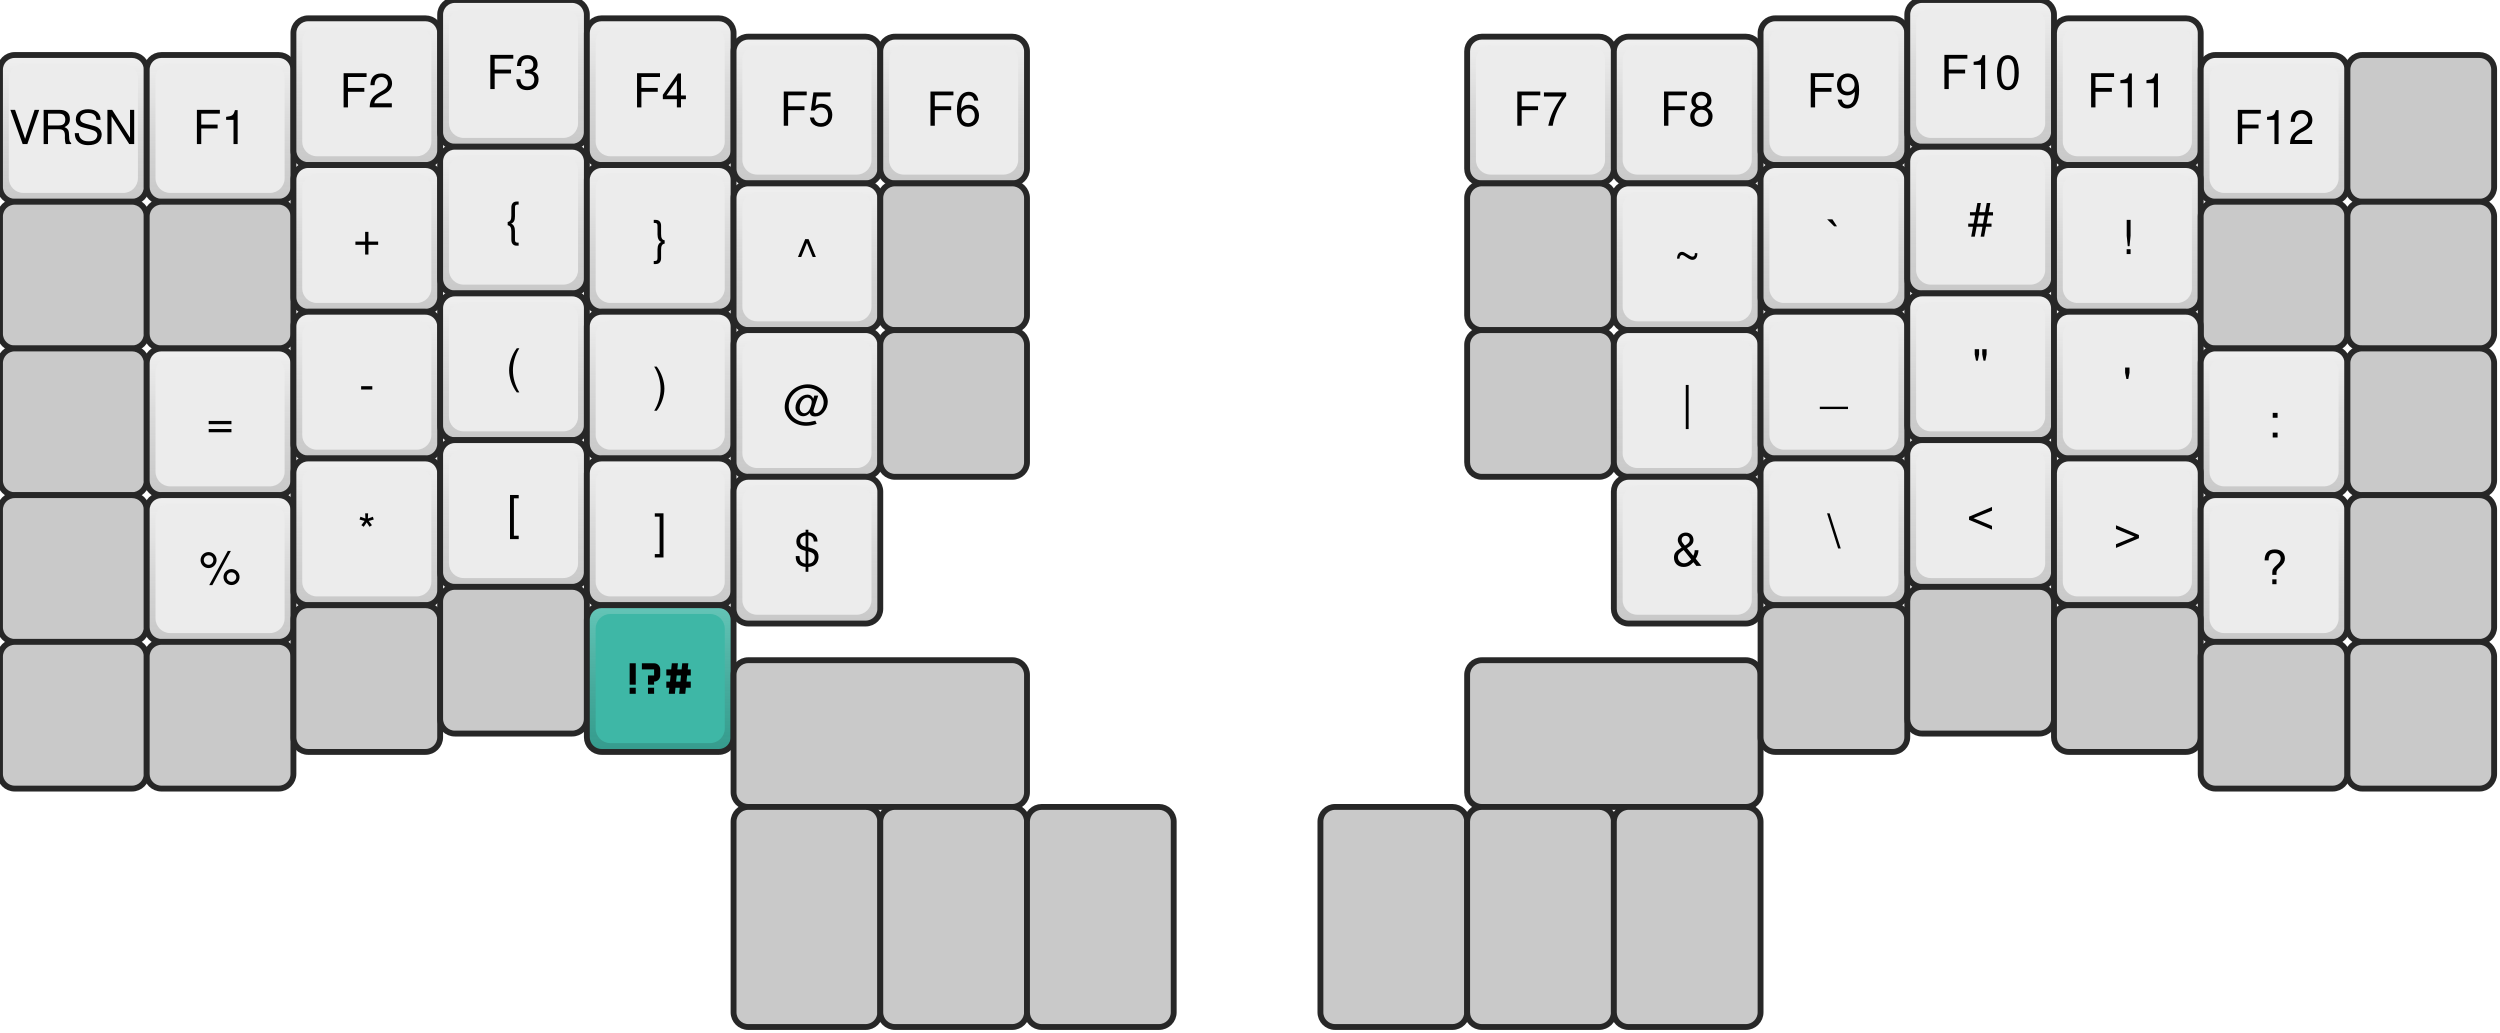
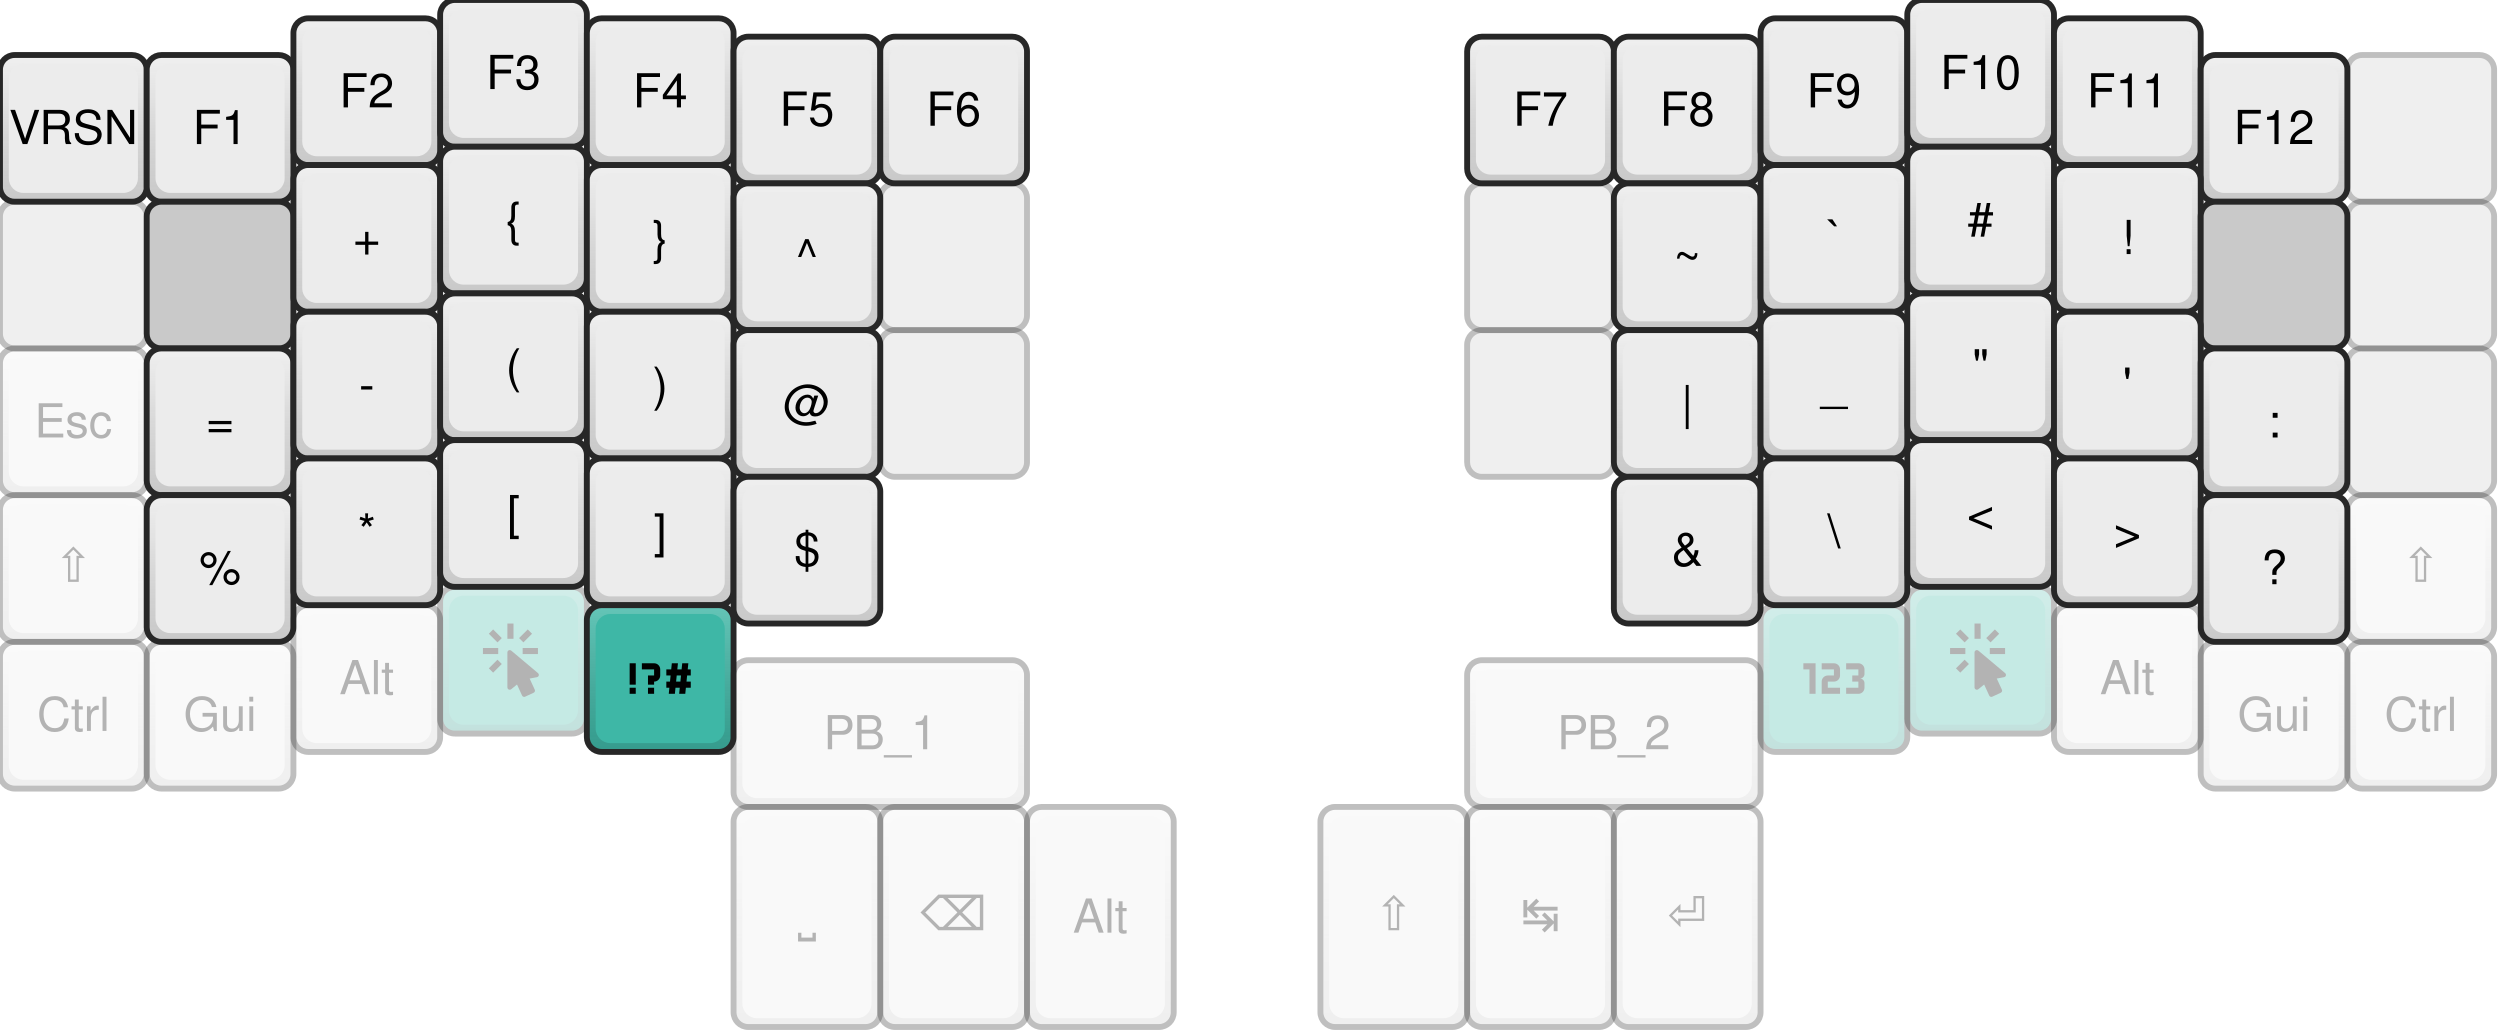
<svg xmlns="http://www.w3.org/2000/svg" width="852" height="352.0">
  <defs>
    <linearGradient id="keycap-border" x1="0%" y1="0%" x2="0%" y2="100%">
      <stop offset="0%" stop-color="rgba(255,255,255,0.2)" />
      <stop offset="100%" stop-color="rgba(0,0,0,0.15)" />
    </linearGradient>
  </defs>
-   <g transform="translate(0, 18.75)">
+   <g transform="translate(0, 18.75)" opacity="1">
    <rect rx="5" fill="#ececec" width="50" height="50" />
    <rect rx="5" stroke-width="2" stroke="#272727" fill="url(#keycap-border)" width="50" height="50" />
    <rect style="fill:#ececec;stroke-width:2" rx="5" x="3" y="3" width="44" height="44" />
    <text style="font-size:16px;color:#272727;font-family:'Helvetica', 'Arial', sans-serif;text-anchor:middle;dominant-baseline:middle" x="25.0" y="25.0">VRSN</text>
  </g>
-   <g transform="translate(50, 18.75)">
+   <g transform="translate(50, 18.75)" opacity="1">
    <rect rx="5" fill="#ececec" width="50" height="50" />
    <rect rx="5" stroke-width="2" stroke="#272727" fill="url(#keycap-border)" width="50" height="50" />
    <rect style="fill:#ececec;stroke-width:2" rx="5" x="3" y="3" width="44" height="44" />
    <text style="font-size:16px;color:#272727;font-family:'Helvetica', 'Arial', sans-serif;text-anchor:middle;dominant-baseline:middle" x="25.0" y="25.0">F1</text>
  </g>
-   <g transform="translate(100, 6.25)">
+   <g transform="translate(100, 6.25)" opacity="1">
    <rect rx="5" fill="#ececec" width="50" height="50" />
    <rect rx="5" stroke-width="2" stroke="#272727" fill="url(#keycap-border)" width="50" height="50" />
    <rect style="fill:#ececec;stroke-width:2" rx="5" x="3" y="3" width="44" height="44" />
    <text style="font-size:16px;color:#272727;font-family:'Helvetica', 'Arial', sans-serif;text-anchor:middle;dominant-baseline:middle" x="25.0" y="25.0">F2</text>
  </g>
-   <g transform="translate(150, 0)">
+   <g transform="translate(150, 0)" opacity="1">
    <rect rx="5" fill="#ececec" width="50" height="50" />
    <rect rx="5" stroke-width="2" stroke="#272727" fill="url(#keycap-border)" width="50" height="50" />
    <rect style="fill:#ececec;stroke-width:2" rx="5" x="3" y="3" width="44" height="44" />
    <text style="font-size:16px;color:#272727;font-family:'Helvetica', 'Arial', sans-serif;text-anchor:middle;dominant-baseline:middle" x="25.0" y="25.0">F3</text>
  </g>
-   <g transform="translate(200, 6.25)">
+   <g transform="translate(200, 6.25)" opacity="1">
    <rect rx="5" fill="#ececec" width="50" height="50" />
    <rect rx="5" stroke-width="2" stroke="#272727" fill="url(#keycap-border)" width="50" height="50" />
    <rect style="fill:#ececec;stroke-width:2" rx="5" x="3" y="3" width="44" height="44" />
    <text style="font-size:16px;color:#272727;font-family:'Helvetica', 'Arial', sans-serif;text-anchor:middle;dominant-baseline:middle" x="25.0" y="25.0">F4</text>
  </g>
-   <g transform="translate(250, 12.5)">
+   <g transform="translate(250, 12.5)" opacity="1">
    <rect rx="5" fill="#ececec" width="50" height="50" />
    <rect rx="5" stroke-width="2" stroke="#272727" fill="url(#keycap-border)" width="50" height="50" />
    <rect style="fill:#ececec;stroke-width:2" rx="5" x="3" y="3" width="44" height="44" />
    <text style="font-size:16px;color:#272727;font-family:'Helvetica', 'Arial', sans-serif;text-anchor:middle;dominant-baseline:middle" x="25.0" y="25.0">F5</text>
  </g>
-   <g transform="translate(300, 12.5)">
+   <g transform="translate(300, 12.5)" opacity="1">
    <rect rx="5" fill="#ececec" width="50" height="50" />
    <rect rx="5" stroke-width="2" stroke="#272727" fill="url(#keycap-border)" width="50" height="50" />
    <rect style="fill:#ececec;stroke-width:2" rx="5" x="3" y="3" width="44" height="44" />
    <text style="font-size:16px;color:#272727;font-family:'Helvetica', 'Arial', sans-serif;text-anchor:middle;dominant-baseline:middle" x="25.0" y="25.0">F6</text>
  </g>
-   <g transform="translate(500, 12.5)">
+   <g transform="translate(500, 12.5)" opacity="1">
    <rect rx="5" fill="#ececec" width="50" height="50" />
    <rect rx="5" stroke-width="2" stroke="#272727" fill="url(#keycap-border)" width="50" height="50" />
    <rect style="fill:#ececec;stroke-width:2" rx="5" x="3" y="3" width="44" height="44" />
    <text style="font-size:16px;color:#272727;font-family:'Helvetica', 'Arial', sans-serif;text-anchor:middle;dominant-baseline:middle" x="25.0" y="25.0">F7</text>
  </g>
-   <g transform="translate(550, 12.5)">
+   <g transform="translate(550, 12.5)" opacity="1">
    <rect rx="5" fill="#ececec" width="50" height="50" />
    <rect rx="5" stroke-width="2" stroke="#272727" fill="url(#keycap-border)" width="50" height="50" />
    <rect style="fill:#ececec;stroke-width:2" rx="5" x="3" y="3" width="44" height="44" />
    <text style="font-size:16px;color:#272727;font-family:'Helvetica', 'Arial', sans-serif;text-anchor:middle;dominant-baseline:middle" x="25.0" y="25.0">F8</text>
  </g>
-   <g transform="translate(600, 6.25)">
+   <g transform="translate(600, 6.25)" opacity="1">
    <rect rx="5" fill="#ececec" width="50" height="50" />
    <rect rx="5" stroke-width="2" stroke="#272727" fill="url(#keycap-border)" width="50" height="50" />
    <rect style="fill:#ececec;stroke-width:2" rx="5" x="3" y="3" width="44" height="44" />
    <text style="font-size:16px;color:#272727;font-family:'Helvetica', 'Arial', sans-serif;text-anchor:middle;dominant-baseline:middle" x="25.0" y="25.0">F9</text>
  </g>
-   <g transform="translate(650, 0)">
+   <g transform="translate(650, 0)" opacity="1">
    <rect rx="5" fill="#ececec" width="50" height="50" />
    <rect rx="5" stroke-width="2" stroke="#272727" fill="url(#keycap-border)" width="50" height="50" />
    <rect style="fill:#ececec;stroke-width:2" rx="5" x="3" y="3" width="44" height="44" />
    <text style="font-size:16px;color:#272727;font-family:'Helvetica', 'Arial', sans-serif;text-anchor:middle;dominant-baseline:middle" x="25.0" y="25.0">F10</text>
  </g>
-   <g transform="translate(700, 6.25)">
+   <g transform="translate(700, 6.25)" opacity="1">
    <rect rx="5" fill="#ececec" width="50" height="50" />
    <rect rx="5" stroke-width="2" stroke="#272727" fill="url(#keycap-border)" width="50" height="50" />
    <rect style="fill:#ececec;stroke-width:2" rx="5" x="3" y="3" width="44" height="44" />
    <text style="font-size:16px;color:#272727;font-family:'Helvetica', 'Arial', sans-serif;text-anchor:middle;dominant-baseline:middle" x="25.0" y="25.0">F11</text>
  </g>
-   <g transform="translate(750, 18.75)">
+   <g transform="translate(750, 18.75)" opacity="1">
    <rect rx="5" fill="#ececec" width="50" height="50" />
    <rect rx="5" stroke-width="2" stroke="#272727" fill="url(#keycap-border)" width="50" height="50" />
    <rect style="fill:#ececec;stroke-width:2" rx="5" x="3" y="3" width="44" height="44" />
    <text style="font-size:16px;color:#272727;font-family:'Helvetica', 'Arial', sans-serif;text-anchor:middle;dominant-baseline:middle" x="25.0" y="25.0">F12</text>
  </g>
-   <g transform="translate(800, 18.75)">
-     <rect fill="#ececec" rx="5" width="50" height="50" />
-     <rect stroke-width="2" stroke="#272727" fill="rgba(0,0,0,0.15)" rx="5" width="50" height="50" />
-   </g>
-   <g transform="translate(0, 68.75)">
-     <rect fill="#ececec" rx="5" width="50" height="50" />
-     <rect stroke-width="2" stroke="#272727" fill="rgba(0,0,0,0.15)" rx="5" width="50" height="50" />
-   </g>
-   <g transform="translate(50, 68.75)">
-     <rect fill="#ececec" rx="5" width="50" height="50" />
-     <rect stroke-width="2" stroke="#272727" fill="rgba(0,0,0,0.15)" rx="5" width="50" height="50" />
-   </g>
-   <g transform="translate(100, 56.25)">
+   <g transform="translate(800, 18.75)" opacity="0.3">
+     <rect fill="#ececec" rx="5" width="50" height="50" />
+     <rect stroke-width="2" stroke="#272727" fill="rgba(0,0,0,0.15)" rx="5" width="50" height="50" />
+   </g>
+   <g transform="translate(0, 68.75)" opacity="0.3">
+     <rect fill="#ececec" rx="5" width="50" height="50" />
+     <rect stroke-width="2" stroke="#272727" fill="rgba(0,0,0,0.15)" rx="5" width="50" height="50" />
+   </g>
+   <g transform="translate(50, 68.75)" opacity="1">
+     <rect fill="#ececec" rx="5" width="50" height="50" />
+     <rect stroke-width="2" stroke="#272727" fill="rgba(0,0,0,0.15)" rx="5" width="50" height="50" />
+   </g>
+   <g transform="translate(100, 56.25)" opacity="1">
    <rect rx="5" fill="#ececec" width="50" height="50" />
    <rect rx="5" stroke-width="2" stroke="#272727" fill="url(#keycap-border)" width="50" height="50" />
    <rect style="fill:#ececec;stroke-width:2" rx="5" x="3" y="3" width="44" height="44" />
    <text style="font-size:16px;color:#272727;font-family:'Helvetica', 'Arial', sans-serif;text-anchor:middle;dominant-baseline:middle" x="25.0" y="25.0">+</text>
  </g>
-   <g transform="translate(150, 50)">
+   <g transform="translate(150, 50)" opacity="1">
    <rect rx="5" fill="#ececec" width="50" height="50" />
    <rect rx="5" stroke-width="2" stroke="#272727" fill="url(#keycap-border)" width="50" height="50" />
    <rect style="fill:#ececec;stroke-width:2" rx="5" x="3" y="3" width="44" height="44" />
    <text style="font-size:16px;color:#272727;font-family:'Helvetica', 'Arial', sans-serif;text-anchor:middle;dominant-baseline:middle" x="25.0" y="25.0">{</text>
  </g>
-   <g transform="translate(200, 56.25)">
+   <g transform="translate(200, 56.25)" opacity="1">
    <rect rx="5" fill="#ececec" width="50" height="50" />
    <rect rx="5" stroke-width="2" stroke="#272727" fill="url(#keycap-border)" width="50" height="50" />
    <rect style="fill:#ececec;stroke-width:2" rx="5" x="3" y="3" width="44" height="44" />
    <text style="font-size:16px;color:#272727;font-family:'Helvetica', 'Arial', sans-serif;text-anchor:middle;dominant-baseline:middle" x="25.0" y="25.0">}</text>
  </g>
-   <g transform="translate(250, 62.5)">
+   <g transform="translate(250, 62.5)" opacity="1">
    <rect rx="5" fill="#ececec" width="50" height="50" />
    <rect rx="5" stroke-width="2" stroke="#272727" fill="url(#keycap-border)" width="50" height="50" />
    <rect style="fill:#ececec;stroke-width:2" rx="5" x="3" y="3" width="44" height="44" />
    <text style="font-size:16px;color:#272727;font-family:'Helvetica', 'Arial', sans-serif;text-anchor:middle;dominant-baseline:middle" x="25.0" y="25.0">^</text>
  </g>
-   <g transform="translate(300, 62.5)">
-     <rect fill="#ececec" rx="5" width="50" height="50" />
-     <rect stroke-width="2" stroke="#272727" fill="rgba(0,0,0,0.15)" rx="5" width="50" height="50" />
-   </g>
-   <g transform="translate(500, 62.5)">
-     <rect fill="#ececec" rx="5" width="50" height="50" />
-     <rect stroke-width="2" stroke="#272727" fill="rgba(0,0,0,0.15)" rx="5" width="50" height="50" />
-   </g>
-   <g transform="translate(550, 62.5)">
+   <g transform="translate(300, 62.5)" opacity="0.3">
+     <rect fill="#ececec" rx="5" width="50" height="50" />
+     <rect stroke-width="2" stroke="#272727" fill="rgba(0,0,0,0.15)" rx="5" width="50" height="50" />
+   </g>
+   <g transform="translate(500, 62.5)" opacity="0.3">
+     <rect fill="#ececec" rx="5" width="50" height="50" />
+     <rect stroke-width="2" stroke="#272727" fill="rgba(0,0,0,0.15)" rx="5" width="50" height="50" />
+   </g>
+   <g transform="translate(550, 62.5)" opacity="1">
    <rect rx="5" fill="#ececec" width="50" height="50" />
    <rect rx="5" stroke-width="2" stroke="#272727" fill="url(#keycap-border)" width="50" height="50" />
    <rect style="fill:#ececec;stroke-width:2" rx="5" x="3" y="3" width="44" height="44" />
    <text style="font-size:16px;color:#272727;font-family:'Helvetica', 'Arial', sans-serif;text-anchor:middle;dominant-baseline:middle" x="25.0" y="25.0">~</text>
  </g>
-   <g transform="translate(600, 56.25)">
+   <g transform="translate(600, 56.25)" opacity="1">
    <rect rx="5" fill="#ececec" width="50" height="50" />
    <rect rx="5" stroke-width="2" stroke="#272727" fill="url(#keycap-border)" width="50" height="50" />
    <rect style="fill:#ececec;stroke-width:2" rx="5" x="3" y="3" width="44" height="44" />
    <text style="font-size:16px;color:#272727;font-family:'Helvetica', 'Arial', sans-serif;text-anchor:middle;dominant-baseline:middle" x="25.0" y="25.0">`</text>
  </g>
-   <g transform="translate(650, 50)">
+   <g transform="translate(650, 50)" opacity="1">
    <rect rx="5" fill="#ececec" width="50" height="50" />
    <rect rx="5" stroke-width="2" stroke="#272727" fill="url(#keycap-border)" width="50" height="50" />
    <rect style="fill:#ececec;stroke-width:2" rx="5" x="3" y="3" width="44" height="44" />
    <text style="font-size:16px;color:#272727;font-family:'Helvetica', 'Arial', sans-serif;text-anchor:middle;dominant-baseline:middle" x="25.0" y="25.0">#</text>
  </g>
-   <g transform="translate(700, 56.25)">
+   <g transform="translate(700, 56.25)" opacity="1">
    <rect rx="5" fill="#ececec" width="50" height="50" />
    <rect rx="5" stroke-width="2" stroke="#272727" fill="url(#keycap-border)" width="50" height="50" />
    <rect style="fill:#ececec;stroke-width:2" rx="5" x="3" y="3" width="44" height="44" />
    <text style="font-size:16px;color:#272727;font-family:'Helvetica', 'Arial', sans-serif;text-anchor:middle;dominant-baseline:middle" x="25.0" y="25.0">!</text>
  </g>
-   <g transform="translate(750, 68.75)">
-     <rect fill="#ececec" rx="5" width="50" height="50" />
-     <rect stroke-width="2" stroke="#272727" fill="rgba(0,0,0,0.15)" rx="5" width="50" height="50" />
-   </g>
-   <g transform="translate(800, 68.75)">
-     <rect fill="#ececec" rx="5" width="50" height="50" />
-     <rect stroke-width="2" stroke="#272727" fill="rgba(0,0,0,0.15)" rx="5" width="50" height="50" />
-   </g>
-   <g transform="translate(0, 118.75)">
-     <rect fill="#ececec" rx="5" width="50" height="50" />
-     <rect stroke-width="2" stroke="#272727" fill="rgba(0,0,0,0.15)" rx="5" width="50" height="50" />
-   </g>
-   <g transform="translate(50, 118.75)">
+   <g transform="translate(750, 68.75)" opacity="1">
+     <rect fill="#ececec" rx="5" width="50" height="50" />
+     <rect stroke-width="2" stroke="#272727" fill="rgba(0,0,0,0.15)" rx="5" width="50" height="50" />
+   </g>
+   <g transform="translate(800, 68.75)" opacity="0.3">
+     <rect fill="#ececec" rx="5" width="50" height="50" />
+     <rect stroke-width="2" stroke="#272727" fill="rgba(0,0,0,0.15)" rx="5" width="50" height="50" />
+   </g>
+   <g transform="translate(0, 118.75)" opacity="0.3">
+     <rect rx="5" fill="#ececec" width="50" height="50" />
+     <rect rx="5" stroke-width="2" stroke="#272727" fill="url(#keycap-border)" width="50" height="50" />
+     <rect style="fill:#ececec;stroke-width:2" rx="5" x="3" y="3" width="44" height="44" />
+     <text style="font-size:16px;color:#272727;font-family:'Helvetica', 'Arial', sans-serif;text-anchor:middle;dominant-baseline:middle" x="25.0" y="25.0">Esc</text>
+   </g>
+   <g transform="translate(50, 118.75)" opacity="1">
    <rect rx="5" fill="#ececec" width="50" height="50" />
    <rect rx="5" stroke-width="2" stroke="#272727" fill="url(#keycap-border)" width="50" height="50" />
    <rect style="fill:#ececec;stroke-width:2" rx="5" x="3" y="3" width="44" height="44" />
    <text style="font-size:16px;color:#272727;font-family:'Helvetica', 'Arial', sans-serif;text-anchor:middle;dominant-baseline:middle" x="25.0" y="25.0">=</text>
  </g>
-   <g transform="translate(100, 106.25)">
+   <g transform="translate(100, 106.25)" opacity="1">
    <rect rx="5" fill="#ececec" width="50" height="50" />
    <rect rx="5" stroke-width="2" stroke="#272727" fill="url(#keycap-border)" width="50" height="50" />
    <rect style="fill:#ececec;stroke-width:2" rx="5" x="3" y="3" width="44" height="44" />
    <text style="font-size:16px;color:#272727;font-family:'Helvetica', 'Arial', sans-serif;text-anchor:middle;dominant-baseline:middle" x="25.0" y="25.0">-</text>
  </g>
-   <g transform="translate(150, 100)">
+   <g transform="translate(150, 100)" opacity="1">
    <rect rx="5" fill="#ececec" width="50" height="50" />
    <rect rx="5" stroke-width="2" stroke="#272727" fill="url(#keycap-border)" width="50" height="50" />
    <rect style="fill:#ececec;stroke-width:2" rx="5" x="3" y="3" width="44" height="44" />
    <text style="font-size:16px;color:#272727;font-family:'Helvetica', 'Arial', sans-serif;text-anchor:middle;dominant-baseline:middle" x="25.0" y="25.0">(</text>
  </g>
-   <g transform="translate(200, 106.25)">
+   <g transform="translate(200, 106.25)" opacity="1">
    <rect rx="5" fill="#ececec" width="50" height="50" />
    <rect rx="5" stroke-width="2" stroke="#272727" fill="url(#keycap-border)" width="50" height="50" />
    <rect style="fill:#ececec;stroke-width:2" rx="5" x="3" y="3" width="44" height="44" />
    <text style="font-size:16px;color:#272727;font-family:'Helvetica', 'Arial', sans-serif;text-anchor:middle;dominant-baseline:middle" x="25.0" y="25.0">)</text>
  </g>
-   <g transform="translate(250, 112.5)">
+   <g transform="translate(250, 112.5)" opacity="1">
    <rect rx="5" fill="#ececec" width="50" height="50" />
    <rect rx="5" stroke-width="2" stroke="#272727" fill="url(#keycap-border)" width="50" height="50" />
    <rect style="fill:#ececec;stroke-width:2" rx="5" x="3" y="3" width="44" height="44" />
    <text style="font-size:16px;color:#272727;font-family:'Helvetica', 'Arial', sans-serif;text-anchor:middle;dominant-baseline:middle" x="25.0" y="25.0">@</text>
  </g>
-   <g transform="translate(300, 112.5)">
-     <rect fill="#ececec" rx="5" width="50" height="50" />
-     <rect stroke-width="2" stroke="#272727" fill="rgba(0,0,0,0.15)" rx="5" width="50" height="50" />
-   </g>
-   <g transform="translate(500, 112.5)">
-     <rect fill="#ececec" rx="5" width="50" height="50" />
-     <rect stroke-width="2" stroke="#272727" fill="rgba(0,0,0,0.15)" rx="5" width="50" height="50" />
-   </g>
-   <g transform="translate(550, 112.5)">
+   <g transform="translate(300, 112.5)" opacity="0.3">
+     <rect fill="#ececec" rx="5" width="50" height="50" />
+     <rect stroke-width="2" stroke="#272727" fill="rgba(0,0,0,0.15)" rx="5" width="50" height="50" />
+   </g>
+   <g transform="translate(500, 112.5)" opacity="0.3">
+     <rect fill="#ececec" rx="5" width="50" height="50" />
+     <rect stroke-width="2" stroke="#272727" fill="rgba(0,0,0,0.15)" rx="5" width="50" height="50" />
+   </g>
+   <g transform="translate(550, 112.5)" opacity="1">
    <rect rx="5" fill="#ececec" width="50" height="50" />
    <rect rx="5" stroke-width="2" stroke="#272727" fill="url(#keycap-border)" width="50" height="50" />
    <rect style="fill:#ececec;stroke-width:2" rx="5" x="3" y="3" width="44" height="44" />
    <text style="font-size:16px;color:#272727;font-family:'Helvetica', 'Arial', sans-serif;text-anchor:middle;dominant-baseline:middle" x="25.0" y="25.0">|</text>
  </g>
-   <g transform="translate(600, 106.25)">
+   <g transform="translate(600, 106.25)" opacity="1">
    <rect rx="5" fill="#ececec" width="50" height="50" />
    <rect rx="5" stroke-width="2" stroke="#272727" fill="url(#keycap-border)" width="50" height="50" />
    <rect style="fill:#ececec;stroke-width:2" rx="5" x="3" y="3" width="44" height="44" />
    <text style="font-size:16px;color:#272727;font-family:'Helvetica', 'Arial', sans-serif;text-anchor:middle;dominant-baseline:middle" x="25.0" y="25.0">_</text>
  </g>
-   <g transform="translate(650, 100)">
+   <g transform="translate(650, 100)" opacity="1">
    <rect rx="5" fill="#ececec" width="50" height="50" />
    <rect rx="5" stroke-width="2" stroke="#272727" fill="url(#keycap-border)" width="50" height="50" />
    <rect style="fill:#ececec;stroke-width:2" rx="5" x="3" y="3" width="44" height="44" />
    <text style="font-size:16px;color:#272727;font-family:'Helvetica', 'Arial', sans-serif;text-anchor:middle;dominant-baseline:middle" x="25.0" y="25.0">"</text>
  </g>
-   <g transform="translate(700, 106.25)">
+   <g transform="translate(700, 106.25)" opacity="1">
    <rect rx="5" fill="#ececec" width="50" height="50" />
    <rect rx="5" stroke-width="2" stroke="#272727" fill="url(#keycap-border)" width="50" height="50" />
    <rect style="fill:#ececec;stroke-width:2" rx="5" x="3" y="3" width="44" height="44" />
    <text style="font-size:16px;color:#272727;font-family:'Helvetica', 'Arial', sans-serif;text-anchor:middle;dominant-baseline:middle" x="25.0" y="25.0">'</text>
  </g>
-   <g transform="translate(750, 118.75)">
+   <g transform="translate(750, 118.75)" opacity="1">
    <rect rx="5" fill="#ececec" width="50" height="50" />
    <rect rx="5" stroke-width="2" stroke="#272727" fill="url(#keycap-border)" width="50" height="50" />
    <rect style="fill:#ececec;stroke-width:2" rx="5" x="3" y="3" width="44" height="44" />
    <text style="font-size:16px;color:#272727;font-family:'Helvetica', 'Arial', sans-serif;text-anchor:middle;dominant-baseline:middle" x="25.0" y="25.0">:</text>
  </g>
-   <g transform="translate(800, 118.75)">
-     <rect fill="#ececec" rx="5" width="50" height="50" />
-     <rect stroke-width="2" stroke="#272727" fill="rgba(0,0,0,0.15)" rx="5" width="50" height="50" />
-   </g>
-   <g transform="translate(0, 168.75)">
-     <rect fill="#ececec" rx="5" width="50" height="50" />
-     <rect stroke-width="2" stroke="#272727" fill="rgba(0,0,0,0.15)" rx="5" width="50" height="50" />
-   </g>
-   <g transform="translate(50, 168.75)">
+   <g transform="translate(800, 118.75)" opacity="0.3">
+     <rect fill="#ececec" rx="5" width="50" height="50" />
+     <rect stroke-width="2" stroke="#272727" fill="rgba(0,0,0,0.15)" rx="5" width="50" height="50" />
+   </g>
+   <g transform="translate(0, 168.75)" opacity="0.3">
+     <rect rx="5" fill="#ececec" width="50" height="50" />
+     <rect rx="5" stroke-width="2" stroke="#272727" fill="url(#keycap-border)" width="50" height="50" />
+     <rect style="fill:#ececec;stroke-width:2" rx="5" x="3" y="3" width="44" height="44" />
+     <text style="font-size:16px;color:#272727;font-family:'Helvetica', 'Arial', sans-serif;text-anchor:middle;dominant-baseline:middle" x="25.0" y="25.0">⇧</text>
+   </g>
+   <g transform="translate(50, 168.75)" opacity="1">
    <rect rx="5" fill="#ececec" width="50" height="50" />
    <rect rx="5" stroke-width="2" stroke="#272727" fill="url(#keycap-border)" width="50" height="50" />
    <rect style="fill:#ececec;stroke-width:2" rx="5" x="3" y="3" width="44" height="44" />
    <text style="font-size:16px;color:#272727;font-family:'Helvetica', 'Arial', sans-serif;text-anchor:middle;dominant-baseline:middle" x="25.0" y="25.0">%</text>
  </g>
-   <g transform="translate(100, 156.25)">
+   <g transform="translate(100, 156.25)" opacity="1">
    <rect rx="5" fill="#ececec" width="50" height="50" />
    <rect rx="5" stroke-width="2" stroke="#272727" fill="url(#keycap-border)" width="50" height="50" />
    <rect style="fill:#ececec;stroke-width:2" rx="5" x="3" y="3" width="44" height="44" />
    <text style="font-size:16px;color:#272727;font-family:'Helvetica', 'Arial', sans-serif;text-anchor:middle;dominant-baseline:middle" x="25.0" y="25.0">*</text>
  </g>
-   <g transform="translate(150, 150)">
+   <g transform="translate(150, 150)" opacity="1">
    <rect rx="5" fill="#ececec" width="50" height="50" />
    <rect rx="5" stroke-width="2" stroke="#272727" fill="url(#keycap-border)" width="50" height="50" />
    <rect style="fill:#ececec;stroke-width:2" rx="5" x="3" y="3" width="44" height="44" />
    <text style="font-size:16px;color:#272727;font-family:'Helvetica', 'Arial', sans-serif;text-anchor:middle;dominant-baseline:middle" x="25.0" y="25.0">[</text>
  </g>
-   <g transform="translate(200, 156.25)">
+   <g transform="translate(200, 156.25)" opacity="1">
    <rect rx="5" fill="#ececec" width="50" height="50" />
    <rect rx="5" stroke-width="2" stroke="#272727" fill="url(#keycap-border)" width="50" height="50" />
    <rect style="fill:#ececec;stroke-width:2" rx="5" x="3" y="3" width="44" height="44" />
    <text style="font-size:16px;color:#272727;font-family:'Helvetica', 'Arial', sans-serif;text-anchor:middle;dominant-baseline:middle" x="25.0" y="25.0">]</text>
  </g>
-   <g transform="translate(250, 162.5)">
+   <g transform="translate(250, 162.5)" opacity="1">
    <rect rx="5" fill="#ececec" width="50" height="50" />
    <rect rx="5" stroke-width="2" stroke="#272727" fill="url(#keycap-border)" width="50" height="50" />
    <rect style="fill:#ececec;stroke-width:2" rx="5" x="3" y="3" width="44" height="44" />
    <text style="font-size:16px;color:#272727;font-family:'Helvetica', 'Arial', sans-serif;text-anchor:middle;dominant-baseline:middle" x="25.0" y="25.0">$</text>
  </g>
-   <g transform="translate(550, 162.5)">
+   <g transform="translate(550, 162.5)" opacity="1">
    <rect rx="5" fill="#ececec" width="50" height="50" />
    <rect rx="5" stroke-width="2" stroke="#272727" fill="url(#keycap-border)" width="50" height="50" />
    <rect style="fill:#ececec;stroke-width:2" rx="5" x="3" y="3" width="44" height="44" />
    <text style="font-size:16px;color:#272727;font-family:'Helvetica', 'Arial', sans-serif;text-anchor:middle;dominant-baseline:middle" x="25.0" y="25.0">&amp;</text>
  </g>
-   <g transform="translate(600, 156.25)">
+   <g transform="translate(600, 156.25)" opacity="1">
    <rect rx="5" fill="#ececec" width="50" height="50" />
    <rect rx="5" stroke-width="2" stroke="#272727" fill="url(#keycap-border)" width="50" height="50" />
    <rect style="fill:#ececec;stroke-width:2" rx="5" x="3" y="3" width="44" height="44" />
    <text style="font-size:16px;color:#272727;font-family:'Helvetica', 'Arial', sans-serif;text-anchor:middle;dominant-baseline:middle" x="25.0" y="25.0">\</text>
  </g>
-   <g transform="translate(650, 150)">
+   <g transform="translate(650, 150)" opacity="1">
    <rect rx="5" fill="#ececec" width="50" height="50" />
    <rect rx="5" stroke-width="2" stroke="#272727" fill="url(#keycap-border)" width="50" height="50" />
    <rect style="fill:#ececec;stroke-width:2" rx="5" x="3" y="3" width="44" height="44" />
    <text style="font-size:16px;color:#272727;font-family:'Helvetica', 'Arial', sans-serif;text-anchor:middle;dominant-baseline:middle" x="25.0" y="25.0">&lt;</text>
  </g>
-   <g transform="translate(700, 156.25)">
+   <g transform="translate(700, 156.25)" opacity="1">
    <rect rx="5" fill="#ececec" width="50" height="50" />
    <rect rx="5" stroke-width="2" stroke="#272727" fill="url(#keycap-border)" width="50" height="50" />
    <rect style="fill:#ececec;stroke-width:2" rx="5" x="3" y="3" width="44" height="44" />
    <text style="font-size:16px;color:#272727;font-family:'Helvetica', 'Arial', sans-serif;text-anchor:middle;dominant-baseline:middle" x="25.0" y="25.0">&gt;</text>
  </g>
-   <g transform="translate(750, 168.75)">
+   <g transform="translate(750, 168.75)" opacity="1">
    <rect rx="5" fill="#ececec" width="50" height="50" />
    <rect rx="5" stroke-width="2" stroke="#272727" fill="url(#keycap-border)" width="50" height="50" />
    <rect style="fill:#ececec;stroke-width:2" rx="5" x="3" y="3" width="44" height="44" />
    <text style="font-size:16px;color:#272727;font-family:'Helvetica', 'Arial', sans-serif;text-anchor:middle;dominant-baseline:middle" x="25.0" y="25.0">?</text>
  </g>
-   <g transform="translate(800, 168.75)">
-     <rect fill="#ececec" rx="5" width="50" height="50" />
-     <rect stroke-width="2" stroke="#272727" fill="rgba(0,0,0,0.15)" rx="5" width="50" height="50" />
-   </g>
-   <g transform="translate(0, 218.75)">
-     <rect fill="#ececec" rx="5" width="50" height="50" />
-     <rect stroke-width="2" stroke="#272727" fill="rgba(0,0,0,0.15)" rx="5" width="50" height="50" />
-   </g>
-   <g transform="translate(50, 218.75)">
-     <rect fill="#ececec" rx="5" width="50" height="50" />
-     <rect stroke-width="2" stroke="#272727" fill="rgba(0,0,0,0.15)" rx="5" width="50" height="50" />
-   </g>
-   <g transform="translate(100, 206.25)">
-     <rect fill="#ececec" rx="5" width="50" height="50" />
-     <rect stroke-width="2" stroke="#272727" fill="rgba(0,0,0,0.15)" rx="5" width="50" height="50" />
-   </g>
-   <g transform="translate(150, 200)">
-     <rect fill="#ececec" rx="5" width="50" height="50" />
-     <rect stroke-width="2" stroke="#272727" fill="rgba(0,0,0,0.15)" rx="5" width="50" height="50" />
-   </g>
-   <g transform="translate(200, 206.25)">
+   <g transform="translate(800, 168.75)" opacity="0.3">
+     <rect rx="5" fill="#ececec" width="50" height="50" />
+     <rect rx="5" stroke-width="2" stroke="#272727" fill="url(#keycap-border)" width="50" height="50" />
+     <rect style="fill:#ececec;stroke-width:2" rx="5" x="3" y="3" width="44" height="44" />
+     <text style="font-size:16px;color:#272727;font-family:'Helvetica', 'Arial', sans-serif;text-anchor:middle;dominant-baseline:middle" x="25.0" y="25.0">⇧</text>
+   </g>
+   <g transform="translate(0, 218.75)" opacity="0.3">
+     <rect rx="5" fill="#ececec" width="50" height="50" />
+     <rect rx="5" stroke-width="2" stroke="#272727" fill="url(#keycap-border)" width="50" height="50" />
+     <rect style="fill:#ececec;stroke-width:2" rx="5" x="3" y="3" width="44" height="44" />
+     <text style="font-size:16px;color:#272727;font-family:'Helvetica', 'Arial', sans-serif;text-anchor:middle;dominant-baseline:middle" x="25.0" y="25.0">Ctrl</text>
+   </g>
+   <g transform="translate(50, 218.75)" opacity="0.3">
+     <rect rx="5" fill="#ececec" width="50" height="50" />
+     <rect rx="5" stroke-width="2" stroke="#272727" fill="url(#keycap-border)" width="50" height="50" />
+     <rect style="fill:#ececec;stroke-width:2" rx="5" x="3" y="3" width="44" height="44" />
+     <text style="font-size:16px;color:#272727;font-family:'Helvetica', 'Arial', sans-serif;text-anchor:middle;dominant-baseline:middle" x="25.0" y="25.0">Gui</text>
+   </g>
+   <g transform="translate(100, 206.25)" opacity="0.3">
+     <rect rx="5" fill="#ececec" width="50" height="50" />
+     <rect rx="5" stroke-width="2" stroke="#272727" fill="url(#keycap-border)" width="50" height="50" />
+     <rect style="fill:#ececec;stroke-width:2" rx="5" x="3" y="3" width="44" height="44" />
+     <text style="font-size:16px;color:#272727;font-family:'Helvetica', 'Arial', sans-serif;text-anchor:middle;dominant-baseline:middle" x="25.0" y="25.0">Alt</text>
+   </g>
+   <g transform="translate(150, 200)" opacity="0.3">
+     <rect rx="5" fill="#3eb7a6" width="50" height="50" />
+     <rect rx="5" stroke-width="2" stroke="#272727" fill="url(#keycap-border)" width="50" height="50" />
+     <rect style="fill:#3eb7a6;stroke-width:2" rx="5" x="3" y="3" width="44" height="44" />
+     <svg x="12.5" y="12.5" width="25" height="25">
+       <svg viewBox="0 0 24 24">
+         <path d="M10.76,8.69A0.76,0.76 0 0,0 10,9.45V20.9C10,21.32 10.34,21.66 10.76,21.66C10.95,21.66 11.11,21.6 11.24,21.5L13.15,19.95L14.81,23.57C14.94,23.84 15.21,24 15.5,24C15.61,24 15.72,24 15.83,23.92L18.59,22.64C18.97,22.46 19.15,22 18.95,21.63L17.28,18L19.69,17.55C19.85,17.5 20,17.43 20.12,17.29C20.39,16.97 20.35,16.5 20,16.21L11.26,8.86L11.25,8.87C11.12,8.76 10.95,8.69 10.76,8.69M15,10V8H20V10H15M13.83,4.76L16.66,1.93L18.07,3.34L15.24,6.17L13.83,4.76M10,0H12V5H10V0M3.93,14.66L6.76,11.83L8.17,13.24L5.34,16.07L3.93,14.66M3.93,3.34L5.34,1.93L8.17,4.76L6.76,6.17L3.93,3.34M7,10H2V8H7V10" />
+       </svg>
+     </svg>
+   </g>
+   <g transform="translate(200, 206.25)" opacity="1">
    <rect rx="5" fill="#3eb7a6" width="50" height="50" />
    <rect rx="5" stroke-width="2" stroke="#272727" fill="url(#keycap-border)" width="50" height="50" />
    <rect style="fill:#3eb7a6;stroke-width:2" rx="5" x="3" y="3" width="44" height="44" />
    <svg x="12.5" y="12.5" width="25" height="25">
      <svg viewBox="0 0 24 24">
        <path d="M2 7V14H4V7H2M6 7V9H10V11H8V14H10V13C11.11 13 12 12.11 12 11V9C12 7.89 11.11 7 10 7H6M15.8 7L15.6 9H14V11H15.4L15.2 13H14V15H15L14.8 17H16.8L17 15H18.4L18.2 17H20.2L20.4 15H22V13H20.6L20.8 11H22V9H21L21.2 7H19.2L19 9H17.6L17.8 7H15.8M17.4 11H18.8L18.6 13H17.2L17.4 11M2 15V17H4V15H2M8 15V17H10V15H8Z" />
      </svg>
    </svg>
  </g>
-   <g transform="translate(250, 225.0)">
-     <rect fill="#ececec" rx="5" width="100" height="50" />
-     <rect stroke-width="2" stroke="#272727" fill="rgba(0,0,0,0.15)" rx="5" width="100" height="50" />
-   </g>
-   <g transform="translate(500, 225.0)">
-     <rect fill="#ececec" rx="5" width="100" height="50" />
-     <rect stroke-width="2" stroke="#272727" fill="rgba(0,0,0,0.15)" rx="5" width="100" height="50" />
-   </g>
-   <g transform="translate(600, 206.25)">
-     <rect fill="#ececec" rx="5" width="50" height="50" />
-     <rect stroke-width="2" stroke="#272727" fill="rgba(0,0,0,0.15)" rx="5" width="50" height="50" />
-   </g>
-   <g transform="translate(650, 200)">
-     <rect fill="#ececec" rx="5" width="50" height="50" />
-     <rect stroke-width="2" stroke="#272727" fill="rgba(0,0,0,0.15)" rx="5" width="50" height="50" />
-   </g>
-   <g transform="translate(700, 206.25)">
-     <rect fill="#ececec" rx="5" width="50" height="50" />
-     <rect stroke-width="2" stroke="#272727" fill="rgba(0,0,0,0.15)" rx="5" width="50" height="50" />
-   </g>
-   <g transform="translate(750, 218.75)">
-     <rect fill="#ececec" rx="5" width="50" height="50" />
-     <rect stroke-width="2" stroke="#272727" fill="rgba(0,0,0,0.15)" rx="5" width="50" height="50" />
-   </g>
-   <g transform="translate(800, 218.75)">
-     <rect fill="#ececec" rx="5" width="50" height="50" />
-     <rect stroke-width="2" stroke="#272727" fill="rgba(0,0,0,0.15)" rx="5" width="50" height="50" />
-   </g>
-   <g transform="translate(250, 275.0)">
-     <rect fill="#ececec" rx="5" width="50" height="75.0" />
-     <rect stroke-width="2" stroke="#272727" fill="rgba(0,0,0,0.15)" rx="5" width="50" height="75.0" />
-   </g>
-   <g transform="translate(300, 275.0)">
-     <rect fill="#ececec" rx="5" width="50" height="75.0" />
-     <rect stroke-width="2" stroke="#272727" fill="rgba(0,0,0,0.15)" rx="5" width="50" height="75.0" />
-   </g>
-   <g transform="translate(350, 275.0)">
-     <rect fill="#ececec" rx="5" width="50" height="75.0" />
-     <rect stroke-width="2" stroke="#272727" fill="rgba(0,0,0,0.15)" rx="5" width="50" height="75.0" />
-   </g>
-   <g transform="translate(450, 275.0)">
-     <rect fill="#ececec" rx="5" width="50" height="75.0" />
-     <rect stroke-width="2" stroke="#272727" fill="rgba(0,0,0,0.15)" rx="5" width="50" height="75.0" />
-   </g>
-   <g transform="translate(500, 275.0)">
-     <rect fill="#ececec" rx="5" width="50" height="75.0" />
-     <rect stroke-width="2" stroke="#272727" fill="rgba(0,0,0,0.15)" rx="5" width="50" height="75.0" />
-   </g>
-   <g transform="translate(550, 275.0)">
-     <rect fill="#ececec" rx="5" width="50" height="75.0" />
-     <rect stroke-width="2" stroke="#272727" fill="rgba(0,0,0,0.15)" rx="5" width="50" height="75.0" />
+   <g transform="translate(250, 225.0)" opacity="0.3">
+     <rect rx="5" fill="#ececec" width="100" height="50" />
+     <rect rx="5" stroke-width="2" stroke="#272727" fill="url(#keycap-border)" width="100" height="50" />
+     <rect style="fill:#ececec;stroke-width:2" rx="5" x="3" y="3" width="94" height="44" />
+     <text style="font-size:16px;color:#272727;font-family:'Helvetica', 'Arial', sans-serif;text-anchor:middle;dominant-baseline:middle" x="50.0" y="25.0">PB_1</text>
+   </g>
+   <g transform="translate(500, 225.0)" opacity="0.3">
+     <rect rx="5" fill="#ececec" width="100" height="50" />
+     <rect rx="5" stroke-width="2" stroke="#272727" fill="url(#keycap-border)" width="100" height="50" />
+     <rect style="fill:#ececec;stroke-width:2" rx="5" x="3" y="3" width="94" height="44" />
+     <text style="font-size:16px;color:#272727;font-family:'Helvetica', 'Arial', sans-serif;text-anchor:middle;dominant-baseline:middle" x="50.0" y="25.0">PB_2</text>
+   </g>
+   <g transform="translate(600, 206.25)" opacity="0.3">
+     <rect rx="5" fill="#3eb7a6" width="50" height="50" />
+     <rect rx="5" stroke-width="2" stroke="#272727" fill="url(#keycap-border)" width="50" height="50" />
+     <rect style="fill:#3eb7a6;stroke-width:2" rx="5" x="3" y="3" width="44" height="44" />
+     <svg x="12.5" y="12.5" width="25" height="25">
+       <svg viewBox="0 0 24 24">
+         <path d="M4,17V9H2V7H6V17H4M22,15C22,16.11 21.1,17 20,17H16V15H20V13H18V11H20V9H16V7H20A2,2 0 0,1 22,9V10.5A1.5,1.5 0 0,1 20.5,12A1.5,1.5 0 0,1 22,13.5V15M14,15V17H8V13C8,11.89 8.9,11 10,11H12V9H8V7H12A2,2 0 0,1 14,9V11C14,12.11 13.1,13 12,13H10V15H14Z" />
+       </svg>
+     </svg>
+   </g>
+   <g transform="translate(650, 200)" opacity="0.3">
+     <rect rx="5" fill="#3eb7a6" width="50" height="50" />
+     <rect rx="5" stroke-width="2" stroke="#272727" fill="url(#keycap-border)" width="50" height="50" />
+     <rect style="fill:#3eb7a6;stroke-width:2" rx="5" x="3" y="3" width="44" height="44" />
+     <svg x="12.5" y="12.5" width="25" height="25">
+       <svg viewBox="0 0 24 24">
+         <path d="M10.76,8.69A0.76,0.76 0 0,0 10,9.45V20.9C10,21.32 10.34,21.66 10.76,21.66C10.95,21.66 11.11,21.6 11.24,21.5L13.15,19.95L14.81,23.57C14.94,23.84 15.21,24 15.5,24C15.61,24 15.72,24 15.83,23.92L18.59,22.64C18.97,22.46 19.15,22 18.95,21.63L17.28,18L19.69,17.55C19.85,17.5 20,17.43 20.12,17.29C20.39,16.97 20.35,16.5 20,16.21L11.26,8.86L11.25,8.87C11.12,8.76 10.95,8.69 10.76,8.69M15,10V8H20V10H15M13.83,4.76L16.66,1.93L18.07,3.34L15.24,6.17L13.83,4.76M10,0H12V5H10V0M3.93,14.66L6.76,11.83L8.17,13.24L5.34,16.07L3.93,14.66M3.93,3.34L5.34,1.93L8.17,4.76L6.76,6.17L3.93,3.34M7,10H2V8H7V10" />
+       </svg>
+     </svg>
+   </g>
+   <g transform="translate(700, 206.25)" opacity="0.3">
+     <rect rx="5" fill="#ececec" width="50" height="50" />
+     <rect rx="5" stroke-width="2" stroke="#272727" fill="url(#keycap-border)" width="50" height="50" />
+     <rect style="fill:#ececec;stroke-width:2" rx="5" x="3" y="3" width="44" height="44" />
+     <text style="font-size:16px;color:#272727;font-family:'Helvetica', 'Arial', sans-serif;text-anchor:middle;dominant-baseline:middle" x="25.0" y="25.0">Alt</text>
+   </g>
+   <g transform="translate(750, 218.75)" opacity="0.3">
+     <rect rx="5" fill="#ececec" width="50" height="50" />
+     <rect rx="5" stroke-width="2" stroke="#272727" fill="url(#keycap-border)" width="50" height="50" />
+     <rect style="fill:#ececec;stroke-width:2" rx="5" x="3" y="3" width="44" height="44" />
+     <text style="font-size:16px;color:#272727;font-family:'Helvetica', 'Arial', sans-serif;text-anchor:middle;dominant-baseline:middle" x="25.0" y="25.0">Gui</text>
+   </g>
+   <g transform="translate(800, 218.75)" opacity="0.3">
+     <rect rx="5" fill="#ececec" width="50" height="50" />
+     <rect rx="5" stroke-width="2" stroke="#272727" fill="url(#keycap-border)" width="50" height="50" />
+     <rect style="fill:#ececec;stroke-width:2" rx="5" x="3" y="3" width="44" height="44" />
+     <text style="font-size:16px;color:#272727;font-family:'Helvetica', 'Arial', sans-serif;text-anchor:middle;dominant-baseline:middle" x="25.0" y="25.0">Ctrl</text>
+   </g>
+   <g transform="translate(250, 275.0)" opacity="0.3">
+     <rect rx="5" fill="#ececec" width="50" height="75.0" />
+     <rect rx="5" stroke-width="2" stroke="#272727" fill="url(#keycap-border)" width="50" height="75.0" />
+     <rect style="fill:#ececec;stroke-width:2" rx="5" x="3" y="3" width="44" height="69.0" />
+     <text style="font-size:16px;color:#272727;font-family:'Helvetica', 'Arial', sans-serif;text-anchor:middle;dominant-baseline:middle" x="25.0" y="37.5">⎵</text>
+   </g>
+   <g transform="translate(300, 275.0)" opacity="0.3">
+     <rect rx="5" fill="#ececec" width="50" height="75.0" />
+     <rect rx="5" stroke-width="2" stroke="#272727" fill="url(#keycap-border)" width="50" height="75.0" />
+     <rect style="fill:#ececec;stroke-width:2" rx="5" x="3" y="3" width="44" height="69.0" />
+     <text style="font-size:16px;color:#272727;font-family:'Helvetica', 'Arial', sans-serif;text-anchor:middle;dominant-baseline:middle" x="25.0" y="37.5">⌫</text>
+   </g>
+   <g transform="translate(350, 275.0)" opacity="0.3">
+     <rect rx="5" fill="#ececec" width="50" height="75.0" />
+     <rect rx="5" stroke-width="2" stroke="#272727" fill="url(#keycap-border)" width="50" height="75.0" />
+     <rect style="fill:#ececec;stroke-width:2" rx="5" x="3" y="3" width="44" height="69.0" />
+     <text style="font-size:16px;color:#272727;font-family:'Helvetica', 'Arial', sans-serif;text-anchor:middle;dominant-baseline:middle" x="25.0" y="37.5">Alt</text>
+   </g>
+   <g transform="translate(450, 275.0)" opacity="0.3">
+     <rect rx="5" fill="#ececec" width="50" height="75.0" />
+     <rect rx="5" stroke-width="2" stroke="#272727" fill="url(#keycap-border)" width="50" height="75.0" />
+     <rect style="fill:#ececec;stroke-width:2" rx="5" x="3" y="3" width="44" height="69.0" />
+     <text style="font-size:16px;color:#272727;font-family:'Helvetica', 'Arial', sans-serif;text-anchor:middle;dominant-baseline:middle" x="25.0" y="37.5">⇧</text>
+   </g>
+   <g transform="translate(500, 275.0)" opacity="0.3">
+     <rect rx="5" fill="#ececec" width="50" height="75.0" />
+     <rect rx="5" stroke-width="2" stroke="#272727" fill="url(#keycap-border)" width="50" height="75.0" />
+     <rect style="fill:#ececec;stroke-width:2" rx="5" x="3" y="3" width="44" height="69.0" />
+     <text style="font-size:16px;color:#272727;font-family:'Helvetica', 'Arial', sans-serif;text-anchor:middle;dominant-baseline:middle" x="25.0" y="37.5">↹</text>
+   </g>
+   <g transform="translate(550, 275.0)" opacity="0.3">
+     <rect rx="5" fill="#ececec" width="50" height="75.0" />
+     <rect rx="5" stroke-width="2" stroke="#272727" fill="url(#keycap-border)" width="50" height="75.0" />
+     <rect style="fill:#ececec;stroke-width:2" rx="5" x="3" y="3" width="44" height="69.0" />
+     <text style="font-size:16px;color:#272727;font-family:'Helvetica', 'Arial', sans-serif;text-anchor:middle;dominant-baseline:middle" x="25.0" y="37.5">⏎</text>
  </g>
</svg>
